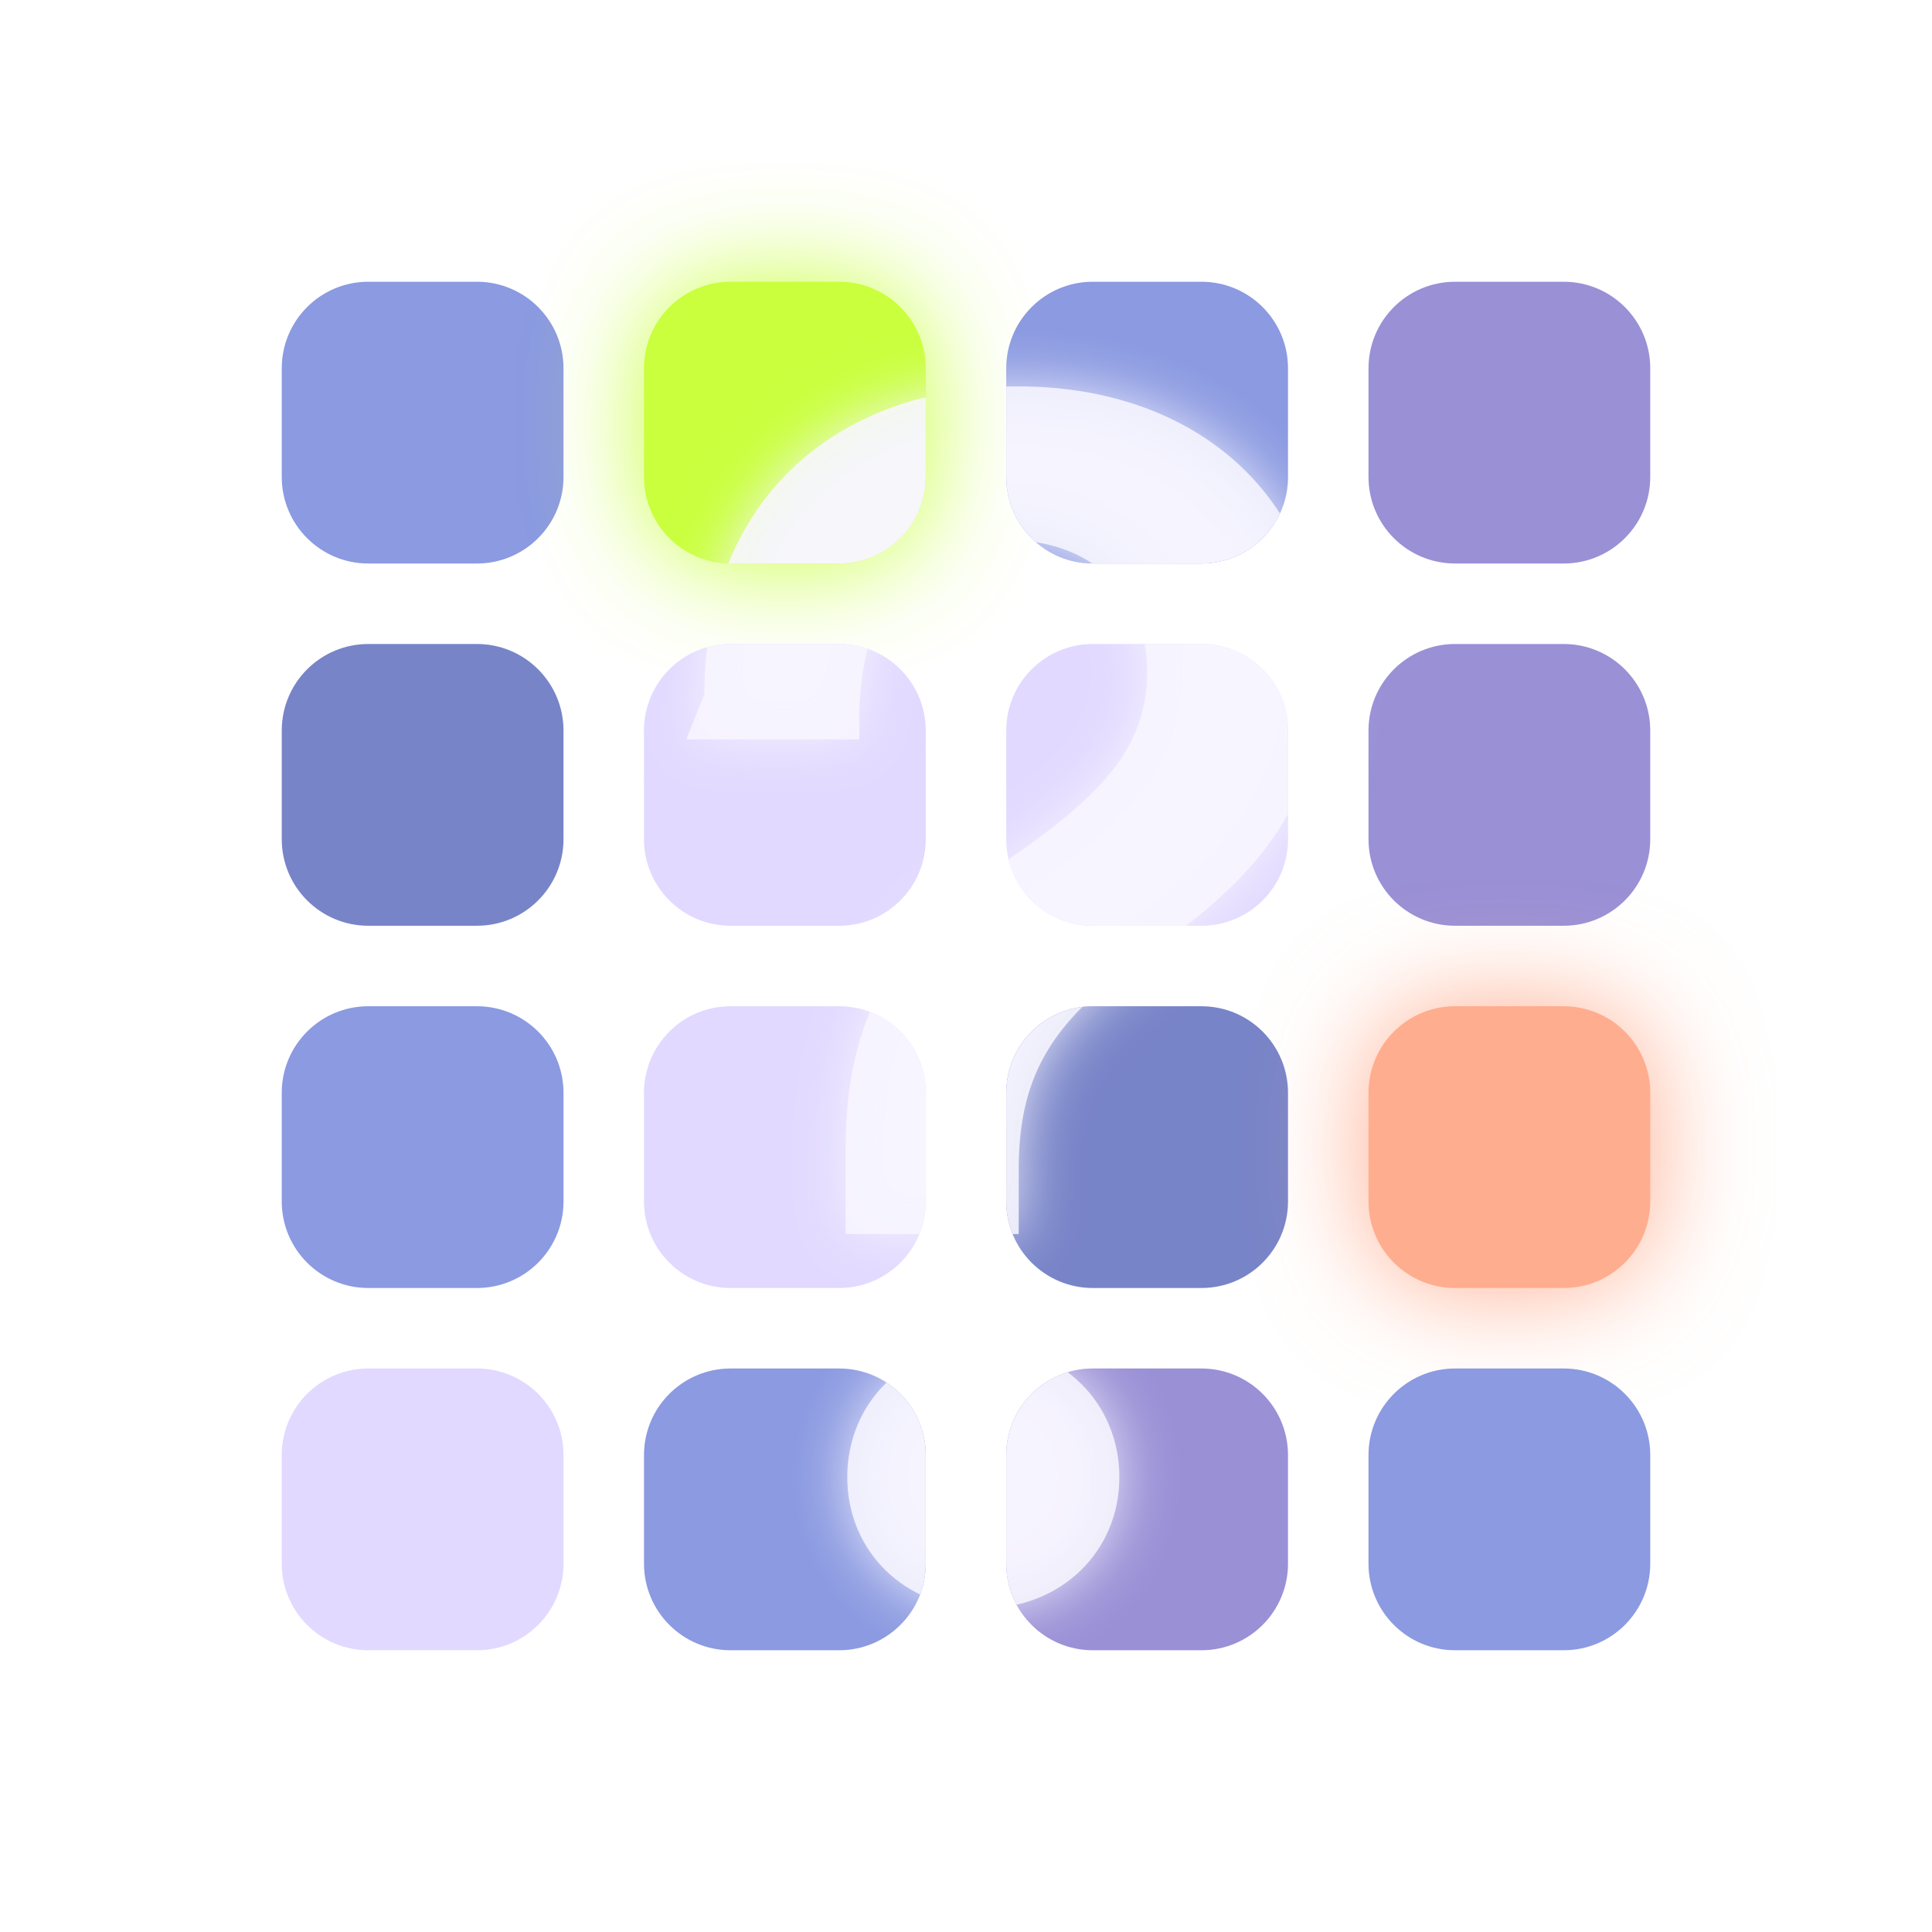
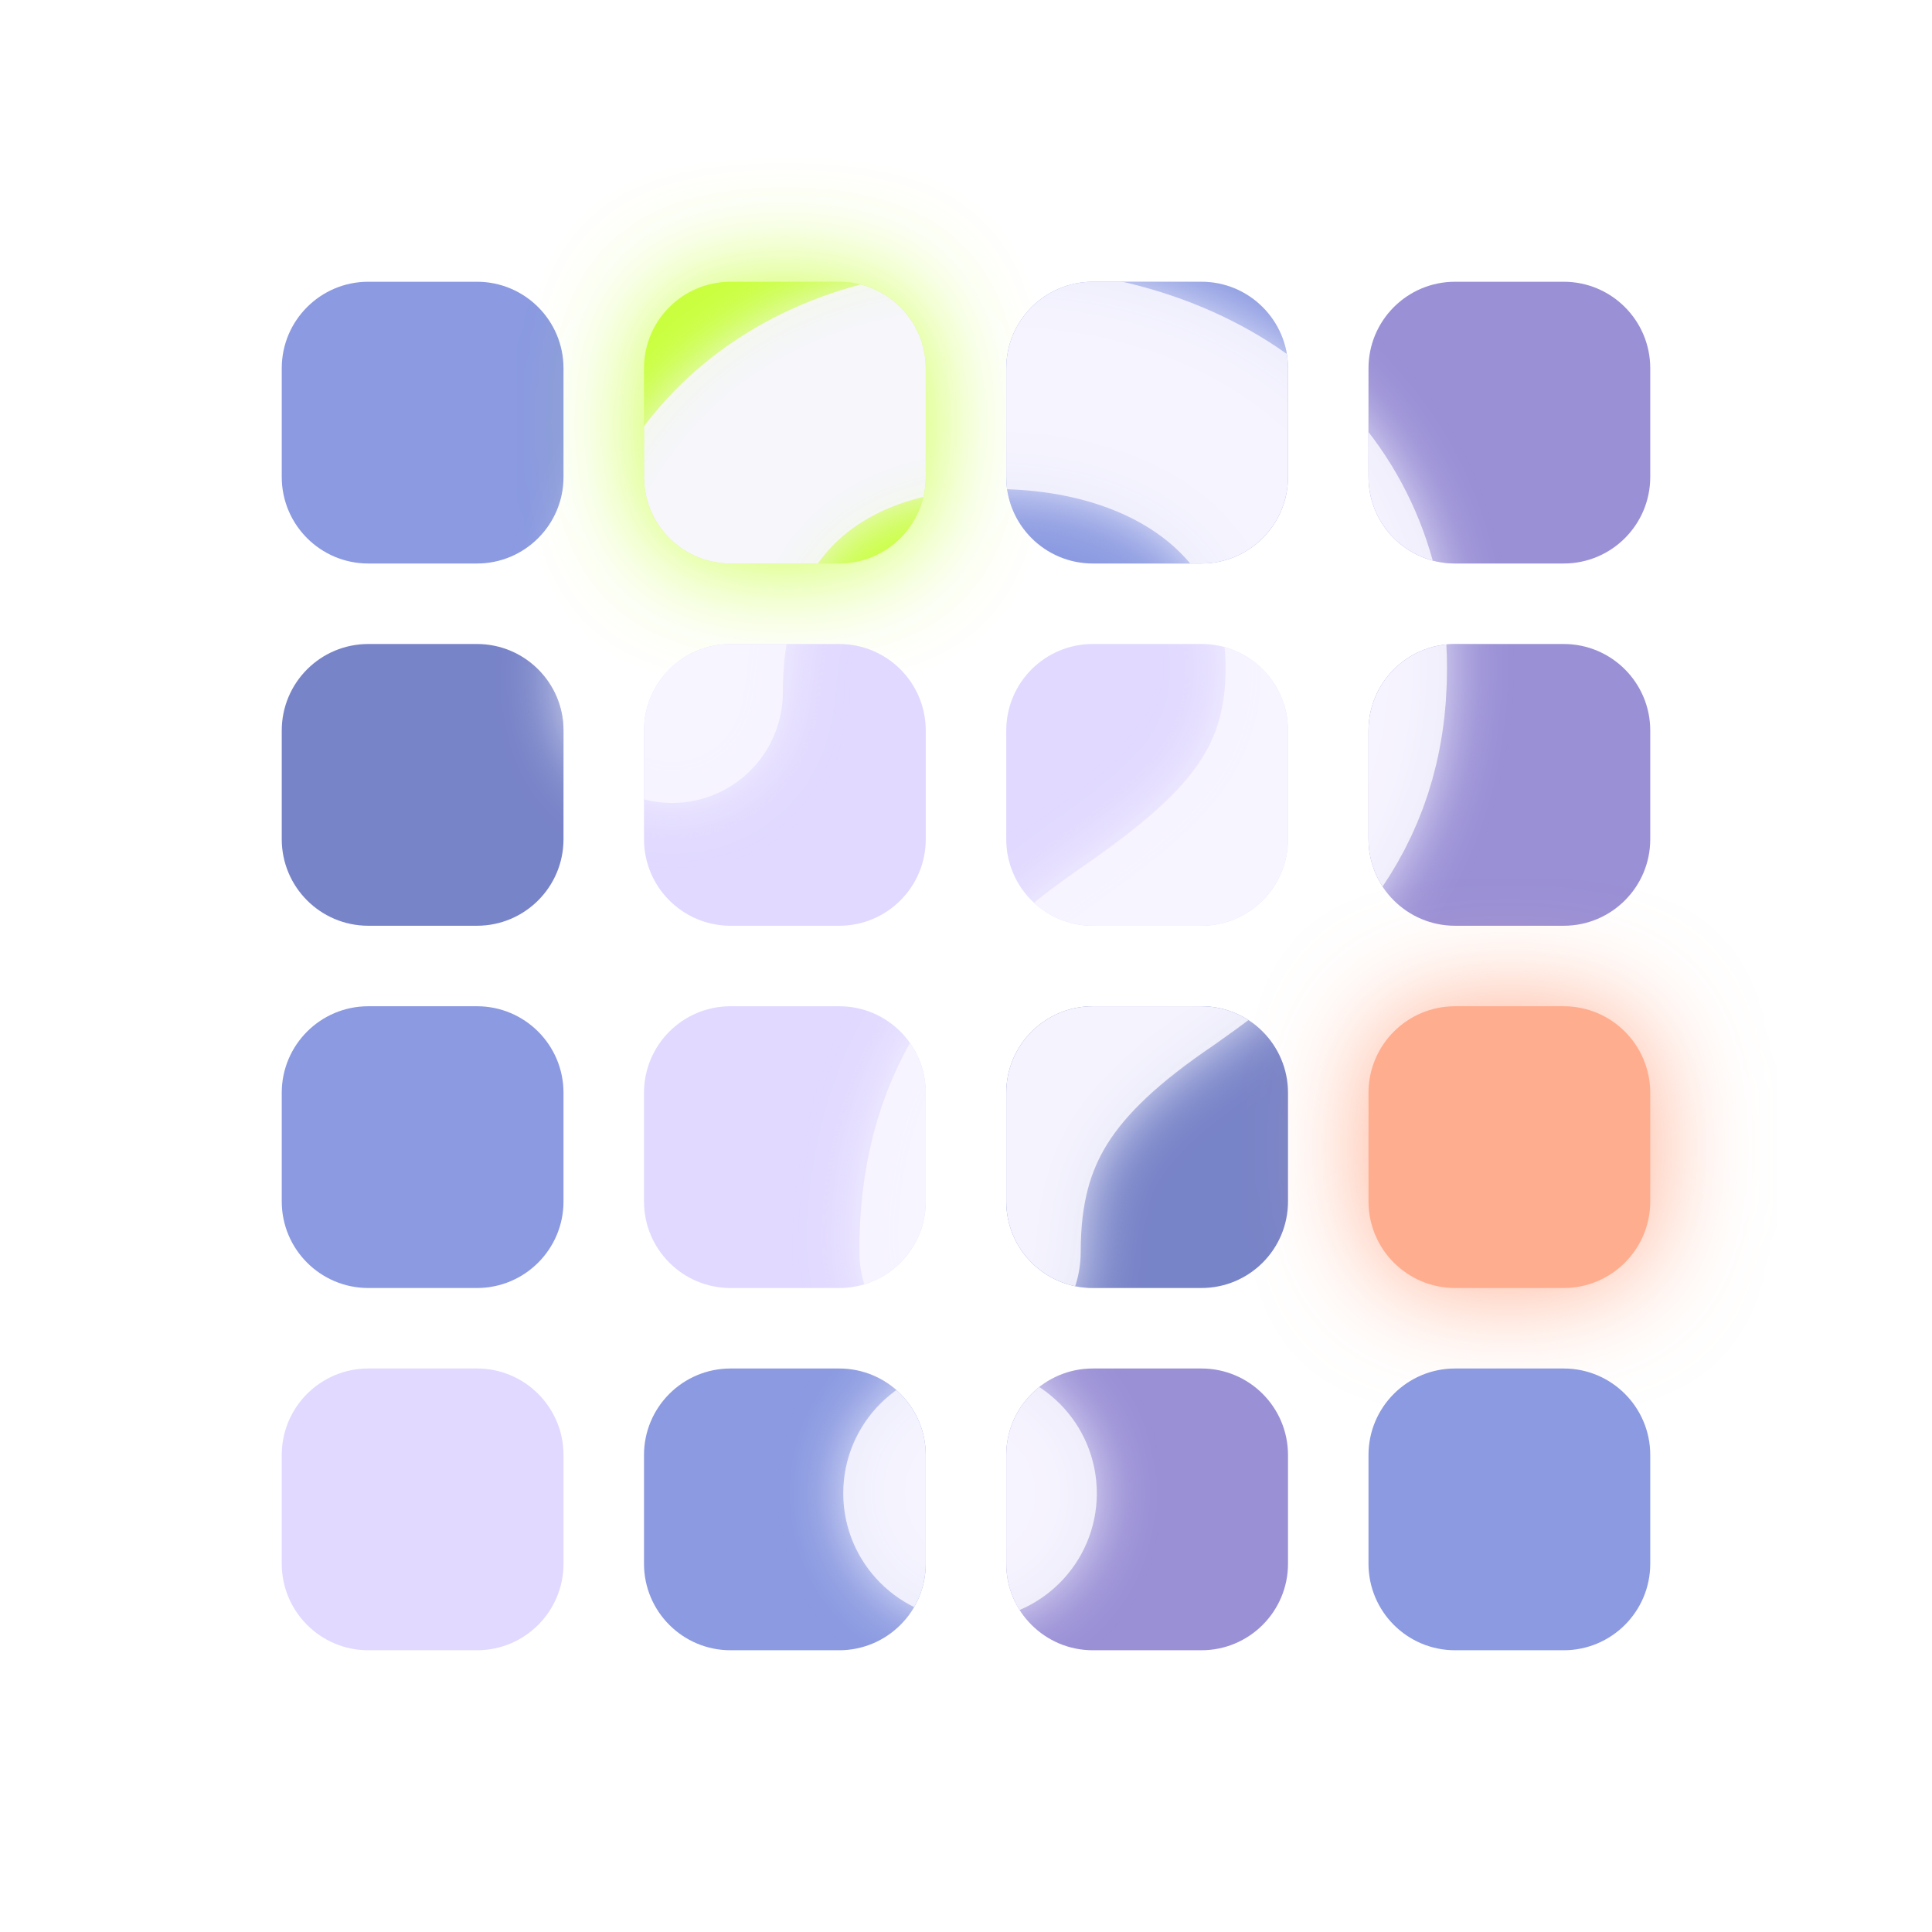
<svg xmlns="http://www.w3.org/2000/svg" width="48" height="48" viewBox="0 0 48 48" fill="none">
  <defs>
    <clipPath id="grid-clip">
      <rect x="7" y="7" width="7" height="7" rx="2.15" />
      <rect x="16" y="7" width="7" height="7" rx="2.15" />
      <rect x="25" y="7" width="7" height="7" rx="2.15" />
      <rect x="34" y="7" width="7" height="7" rx="2.15" />
      <rect x="7" y="16" width="7" height="7" rx="2.15" />
      <rect x="16" y="16" width="7" height="7" rx="2.15" />
      <rect x="25" y="16" width="7" height="7" rx="2.15" />
      <rect x="34" y="16" width="7" height="7" rx="2.15" />
      <rect x="7" y="25" width="7" height="7" rx="2.15" />
      <rect x="16" y="25" width="7" height="7" rx="2.15" />
      <rect x="25" y="25" width="7" height="7" rx="2.15" />
      <rect x="34" y="25" width="7" height="7" rx="2.15" />
      <rect x="7" y="34" width="7" height="7" rx="2.15" />
      <rect x="16" y="34" width="7" height="7" rx="2.15" />
      <rect x="25" y="34" width="7" height="7" rx="2.15" />
      <rect x="34" y="34" width="7" height="7" rx="2.15" />
    </clipPath>
    <linearGradient id="question-fill" x1="15" x2="31" y1="9" y2="40">
      <stop stop-color="#F8F5FF" stop-opacity=".86" />
      <stop offset=".58" stop-color="#D9D0FF" stop-opacity=".68" />
      <stop offset="1" stop-color="#BBB0F2" stop-opacity=".56" />
    </linearGradient>
    <filter id="glow" x="-45%" y="-45%" width="190%" height="190%">
      <feGaussianBlur stdDeviation="1.35" result="blur" />
      <feMerge>
        <feMergeNode in="blur" />
        <feMergeNode in="SourceGraphic" />
      </feMerge>
    </filter>
    <filter id="question-glow" x="-30%" y="-30%" width="160%" height="160%">
      <feGaussianBlur stdDeviation=".7" result="blur" />
      <feMerge>
        <feMergeNode in="blur" />
        <feMergeNode in="SourceGraphic" />
      </feMerge>
    </filter>
  </defs>
  <g>
    <rect x="7" y="7" width="7" height="7" rx="2.15" fill="#8B9AE1" />
    <rect x="16" y="7" width="7" height="7" rx="2.15" fill="#C9FF3D" filter="url(#glow)" />
    <rect x="25" y="7" width="7" height="7" rx="2.15" fill="#8B9AE1" />
    <rect x="34" y="7" width="7" height="7" rx="2.15" fill="#9A90D6" />
    <rect x="7" y="16" width="7" height="7" rx="2.15" fill="#7884C8" />
    <rect x="16" y="16" width="7" height="7" rx="2.15" fill="#E1D9FF" />
    <rect x="25" y="16" width="7" height="7" rx="2.15" fill="#E1D9FF" />
    <rect x="34" y="16" width="7" height="7" rx="2.15" fill="#9A90D6" />
    <rect x="7" y="25" width="7" height="7" rx="2.15" fill="#8B9AE1" />
    <rect x="16" y="25" width="7" height="7" rx="2.15" fill="#E1D9FF" />
    <rect x="25" y="25" width="7" height="7" rx="2.15" fill="#7884C8" />
    <rect x="34" y="25" width="7" height="7" rx="2.15" fill="#FFAD8F" filter="url(#glow)" />
    <rect x="7" y="34" width="7" height="7" rx="2.15" fill="#E1D9FF" />
    <rect x="16" y="34" width="7" height="7" rx="2.15" fill="#8B9AE1" />
    <rect x="25" y="34" width="7" height="7" rx="2.15" fill="#9A90D6" />
    <rect x="34" y="34" width="7" height="7" rx="2.15" fill="#8B9AE1" />
  </g>
-   <path clip-path="url(#grid-clip)" d="M17.5 17.25c0-4.7 3.15-7.65 7.8-7.65 4.45 0 7.55 2.78 7.55 6.93 0 3.37-1.48 5.19-4.35 7.18-2.26 1.57-3.19 2.89-3.19 5.33v1.62h-4.3v-2.15c0-3.25 1.22-5.22 3.87-7.04 2.45-1.66 3.62-2.86 3.62-4.79 0-1.94-1.4-3.26-3.43-3.26-2.47 0-3.72 1.76-3.72 4.42v.53h-4.3Zm3.55 19.45c0-1.85 1.43-3.28 3.37-3.28 1.95 0 3.39 1.43 3.39 3.28 0 1.84-1.44 3.26-3.39 3.26-1.94 0-3.37-1.42-3.37-3.26Z" fill="url(#question-fill)" filter="url(#question-glow)" />
+   <g clip-path="url(#grid-clip)" filter="url(#question-glow)">
+     <path d="M16.7 17.2C16.7 12.1 20.1 9.4 24.7 9.4c4.9 0 8.5 2.8 8.5 7.2 0 3.4-1.9 5.2-4.6 7.1-3.1 2.1-4.5 4.1-4.5 7.4" fill="none" stroke="url(#question-fill)" stroke-width="5.5" stroke-linecap="round" stroke-linejoin="round" />
+     <circle cx="24.1" cy="37.1" r="3.15" fill="url(#question-fill)" />
+   </g>
</svg>
